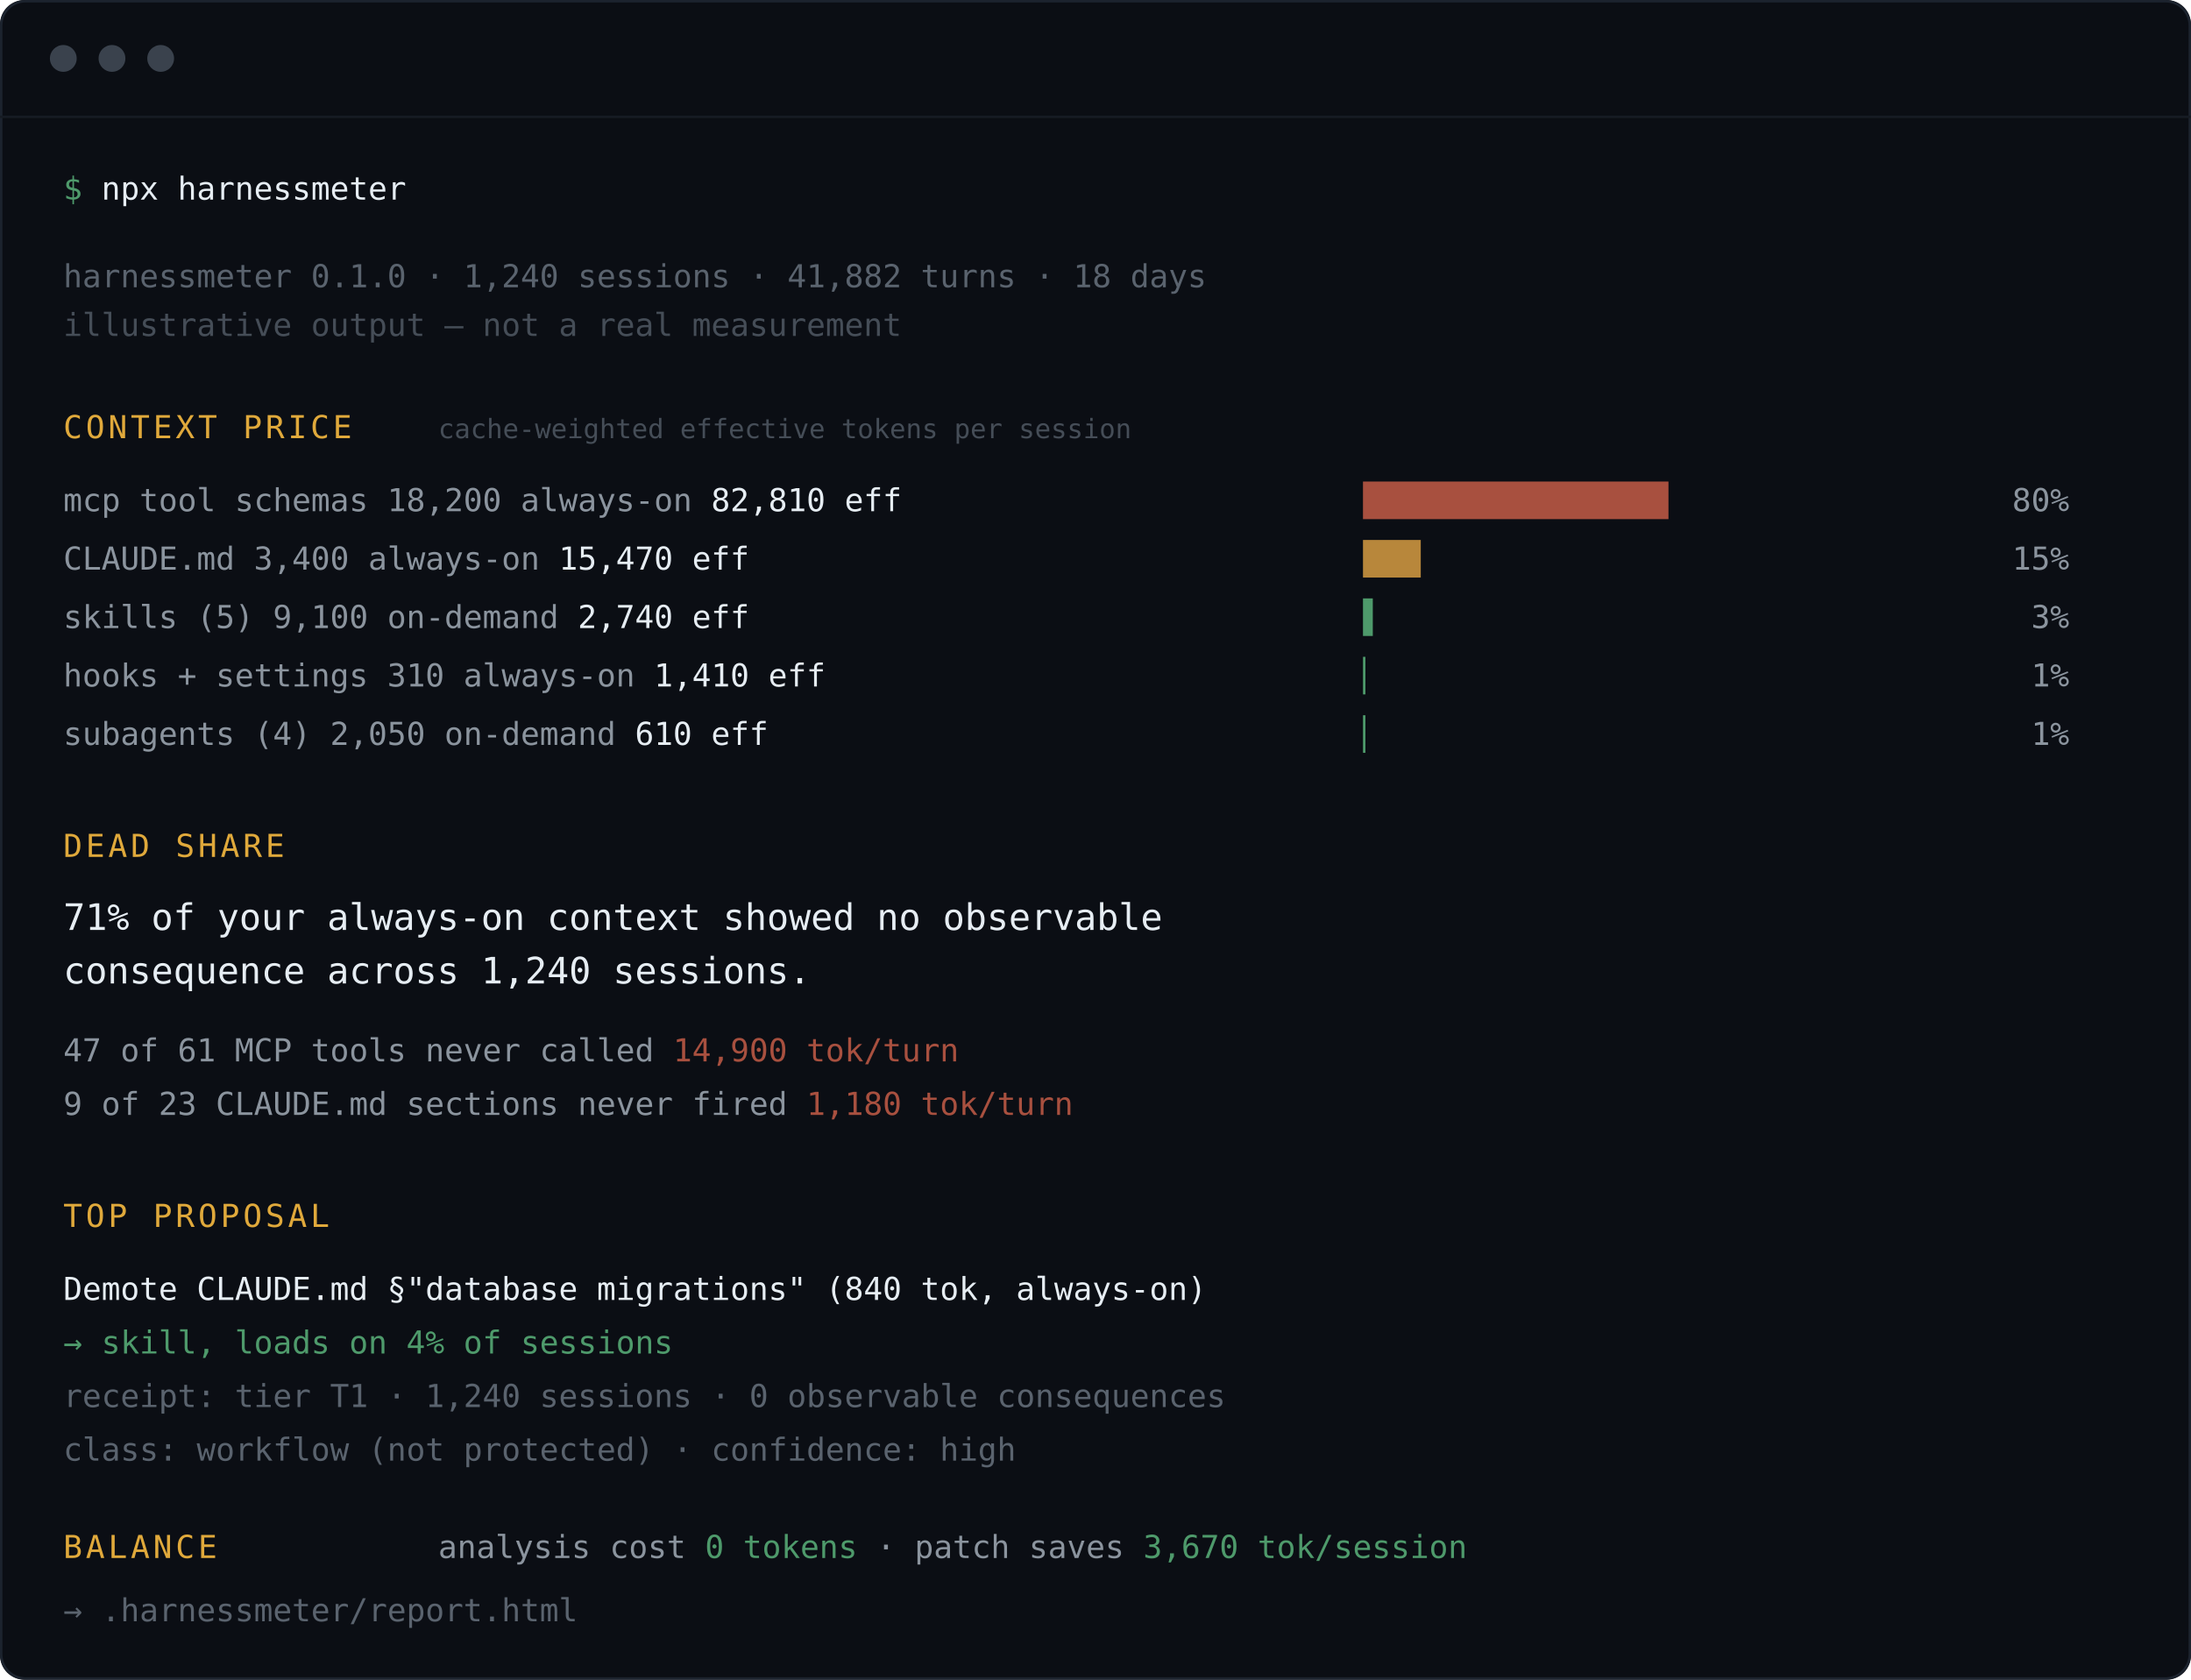
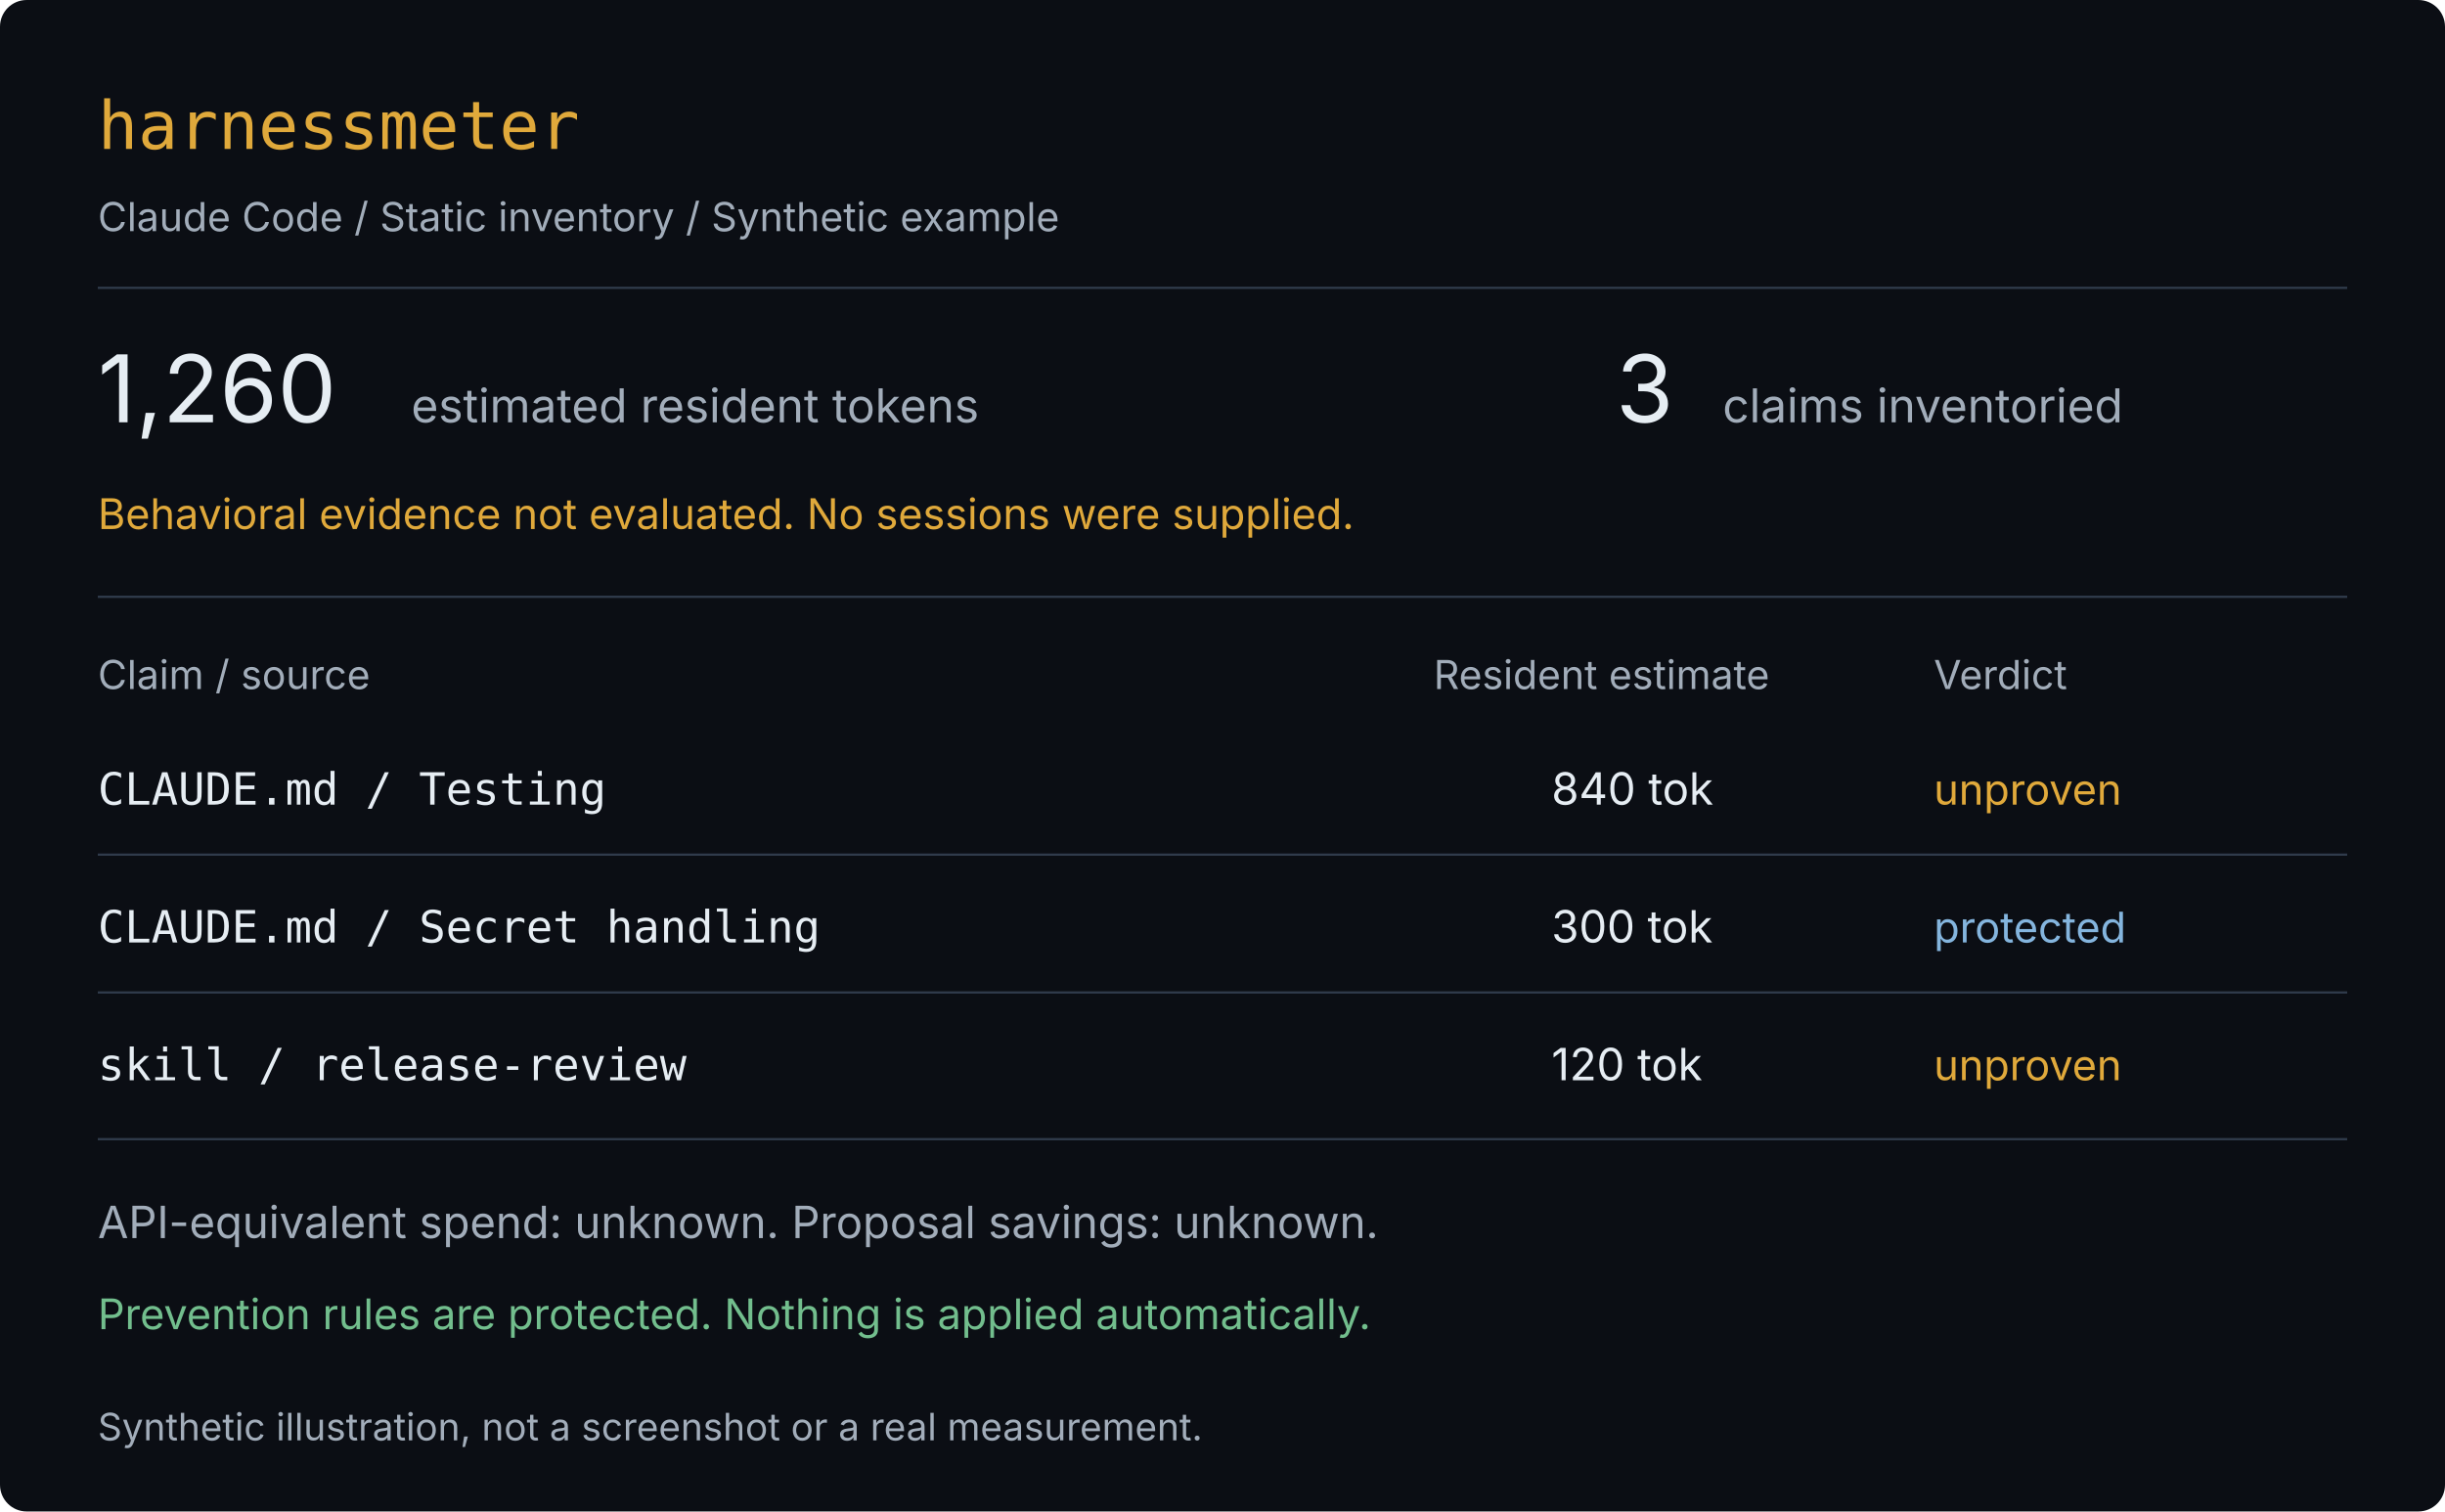
- <svg xmlns="http://www.w3.org/2000/svg" viewBox="0 0 900 690" width="900" height="690" role="img" aria-label="Example harnessmeter terminal report">
-   <rect width="900" height="690" rx="10" fill="#0B0E14" />
-   <rect x="0.5" y="0.5" width="899" height="689" rx="10" fill="none" stroke="#1C232E" />
-   <circle cx="26" cy="24" r="5.5" fill="#3A424D" />
-   <circle cx="46" cy="24" r="5.5" fill="#3A424D" />
-   <circle cx="66" cy="24" r="5.5" fill="#3A424D" />
-   <line x1="0" y1="48" x2="900" y2="48" stroke="#161B23" />
-   <g font-family="ui-monospace, SFMono-Regular, Menlo, Consolas, monospace" font-size="13">
-     <text x="26" y="82" fill="#4E9A6B">$ <tspan fill="#E6EDF3">npx harnessmeter</tspan>
-     </text>
-     <text x="26" y="118" fill="#5A636E">harnessmeter 0.1.0 · 1,240 sessions · 41,882 turns · 18 days</text>
-     <text x="26" y="138" fill="#454D57">illustrative output — not a real measurement</text>
-     <text x="26" y="180" fill="#E0A93B" letter-spacing="1.4">CONTEXT PRICE</text>
-     <text x="180" y="180" fill="#454D57" font-size="11">cache-weighted effective tokens per session</text>
-     <text x="26" y="210" fill="#8B949E">mcp tool schemas   18,200  always-on   <tspan fill="#E6EDF3">82,810 eff</tspan>
-     </text>
-     <text x="560" y="210" fill="#A8503F">████████████████</text>
-     <text x="850" y="210" fill="#8B949E" text-anchor="end">80%</text>
-     <text x="26" y="234" fill="#8B949E">CLAUDE.md           3,400  always-on   <tspan fill="#E6EDF3">15,470 eff</tspan>
-     </text>
-     <text x="560" y="234" fill="#B8873B">███</text>
-     <text x="850" y="234" fill="#8B949E" text-anchor="end">15%</text>
-     <text x="26" y="258" fill="#8B949E">skills (5)          9,100  on-demand    <tspan fill="#E6EDF3">2,740 eff</tspan>
-     </text>
-     <text x="560" y="258" fill="#4E9A6B">▌</text>
-     <text x="850" y="258" fill="#8B949E" text-anchor="end">3%</text>
-     <text x="26" y="282" fill="#8B949E">hooks + settings      310  always-on    <tspan fill="#E6EDF3">1,410 eff</tspan>
-     </text>
-     <text x="560" y="282" fill="#4E9A6B">▏</text>
-     <text x="850" y="282" fill="#8B949E" text-anchor="end">1%</text>
-     <text x="26" y="306" fill="#8B949E">subagents (4)       2,050  on-demand      <tspan fill="#E6EDF3">610 eff</tspan>
-     </text>
-     <text x="560" y="306" fill="#4E9A6B">▏</text>
-     <text x="850" y="306" fill="#8B949E" text-anchor="end">1%</text>
-     <text x="26" y="352" fill="#E0A93B" letter-spacing="1.4">DEAD SHARE</text>
-     <text x="26" y="382" fill="#E6EDF3" font-size="15">71% of your always-on context showed no observable</text>
-     <text x="26" y="404" fill="#E6EDF3" font-size="15">consequence across 1,240 sessions.</text>
-     <text x="26" y="436" fill="#8B949E">47 of 61 MCP tools never called          <tspan fill="#A8503F">14,900 tok/turn</tspan>
-     </text>
-     <text x="26" y="458" fill="#8B949E">9 of 23 CLAUDE.md sections never fired    <tspan fill="#A8503F">1,180 tok/turn</tspan>
-     </text>
-     <text x="26" y="504" fill="#E0A93B" letter-spacing="1.4">TOP PROPOSAL</text>
-     <text x="26" y="534" fill="#E6EDF3">Demote CLAUDE.md §"database migrations" (840 tok, always-on)</text>
-     <text x="26" y="556" fill="#4E9A6B">→ skill, loads on 4% of sessions</text>
-     <text x="26" y="578" fill="#5A636E">receipt: tier T1 · 1,240 sessions · 0 observable consequences</text>
-     <text x="26" y="600" fill="#5A636E">class: workflow (not protected) · confidence: high</text>
-     <text x="26" y="640" fill="#E0A93B" letter-spacing="1.4">BALANCE</text>
-     <text x="180" y="640" fill="#8B949E">analysis cost <tspan fill="#4E9A6B">0 tokens</tspan> · patch saves <tspan fill="#4E9A6B">3,670 tok/session</tspan>
-     </text>
-     <text x="26" y="666" fill="#5A636E">→ .harnessmeter/report.html</text>
-   </g>
+ <svg xmlns="http://www.w3.org/2000/svg" viewBox="0 0 1100 680" width="1100" height="680" role="img" aria-labelledby="title desc">
+   <rect x="0" y="0" width="1100" height="680" rx="12" fill="#0B0E14" />
+   <text x="44" y="67" fill="#E0A93B" font-family="ui-monospace, SFMono-Regular, Menlo, Consolas, monospace" font-size="30">harnessmeter</text>
+   <text x="44" y="104" fill="#A2ADBA" font-family="system-ui, -apple-system, Segoe UI, sans-serif" font-size="18">Claude Code / Static inventory / Synthetic example</text>
+   <rect x="44" y="129" width="1012" height="1" rx="0" fill="#303B4B" />
+   <text x="44" y="190" fill="#E6EDF3" font-family="system-ui, -apple-system, Segoe UI, sans-serif" font-size="42">1,260</text>
+   <text x="185" y="190" fill="#A2ADBA" font-family="system-ui, -apple-system, Segoe UI, sans-serif" font-size="21">estimated resident tokens</text>
+   <text x="727" y="190" fill="#E6EDF3" font-family="system-ui, -apple-system, Segoe UI, sans-serif" font-size="42">3</text>
+   <text x="775" y="190" fill="#A2ADBA" font-family="system-ui, -apple-system, Segoe UI, sans-serif" font-size="21">claims inventoried</text>
+   <text x="44" y="238" fill="#E0A93B" font-family="system-ui, -apple-system, Segoe UI, sans-serif" font-size="19">Behavioral evidence not evaluated. No sessions were supplied.</text>
+   <rect x="44" y="268" width="1012" height="1" rx="0" fill="#303B4B" />
+   <text x="44" y="310" fill="#A2ADBA" font-family="system-ui, -apple-system, Segoe UI, sans-serif" font-size="18">Claim / source</text>
+   <text x="645" y="310" fill="#A2ADBA" font-family="system-ui, -apple-system, Segoe UI, sans-serif" font-size="18">Resident estimate</text>
+   <text x="870" y="310" fill="#A2ADBA" font-family="system-ui, -apple-system, Segoe UI, sans-serif" font-size="18">Verdict</text>
+   <text x="44" y="362" fill="#E6EDF3" font-family="ui-monospace, SFMono-Regular, Menlo, Consolas, monospace" font-size="20">CLAUDE.md / Testing</text>
+   <text x="698" y="362" fill="#E6EDF3" font-family="system-ui, -apple-system, Segoe UI, sans-serif" font-size="20">840 tok</text>
+   <text x="870" y="362" fill="#E0A93B" font-family="system-ui, -apple-system, Segoe UI, sans-serif" font-size="19">unproven</text>
+   <rect x="44" y="384" width="1012" height="1" rx="0" fill="#303B4B" />
+   <text x="44" y="424" fill="#E6EDF3" font-family="ui-monospace, SFMono-Regular, Menlo, Consolas, monospace" font-size="20">CLAUDE.md / Secret handling</text>
+   <text x="698" y="424" fill="#E6EDF3" font-family="system-ui, -apple-system, Segoe UI, sans-serif" font-size="20">300 tok</text>
+   <text x="870" y="424" fill="#84B5DE" font-family="system-ui, -apple-system, Segoe UI, sans-serif" font-size="19">protected</text>
+   <rect x="44" y="446" width="1012" height="1" rx="0" fill="#303B4B" />
+   <text x="44" y="486" fill="#E6EDF3" font-family="ui-monospace, SFMono-Regular, Menlo, Consolas, monospace" font-size="20">skill / release-review</text>
+   <text x="698" y="486" fill="#E6EDF3" font-family="system-ui, -apple-system, Segoe UI, sans-serif" font-size="20">120 tok</text>
+   <text x="870" y="486" fill="#E0A93B" font-family="system-ui, -apple-system, Segoe UI, sans-serif" font-size="19">unproven</text>
+   <rect x="44" y="512" width="1012" height="1" rx="0" fill="#303B4B" />
+   <text x="44" y="557" fill="#A2ADBA" font-family="system-ui, -apple-system, Segoe UI, sans-serif" font-size="20">API-equivalent spend: unknown. Proposal savings: unknown.</text>
+   <text x="44" y="598" fill="#72BE8D" font-family="system-ui, -apple-system, Segoe UI, sans-serif" font-size="19">Prevention rules are protected. Nothing is applied automatically.</text>
+   <text x="44" y="648" fill="#A2ADBA" font-family="system-ui, -apple-system, Segoe UI, sans-serif" font-size="17">Synthetic illustration, not a screenshot or a real measurement.</text>
</svg>
